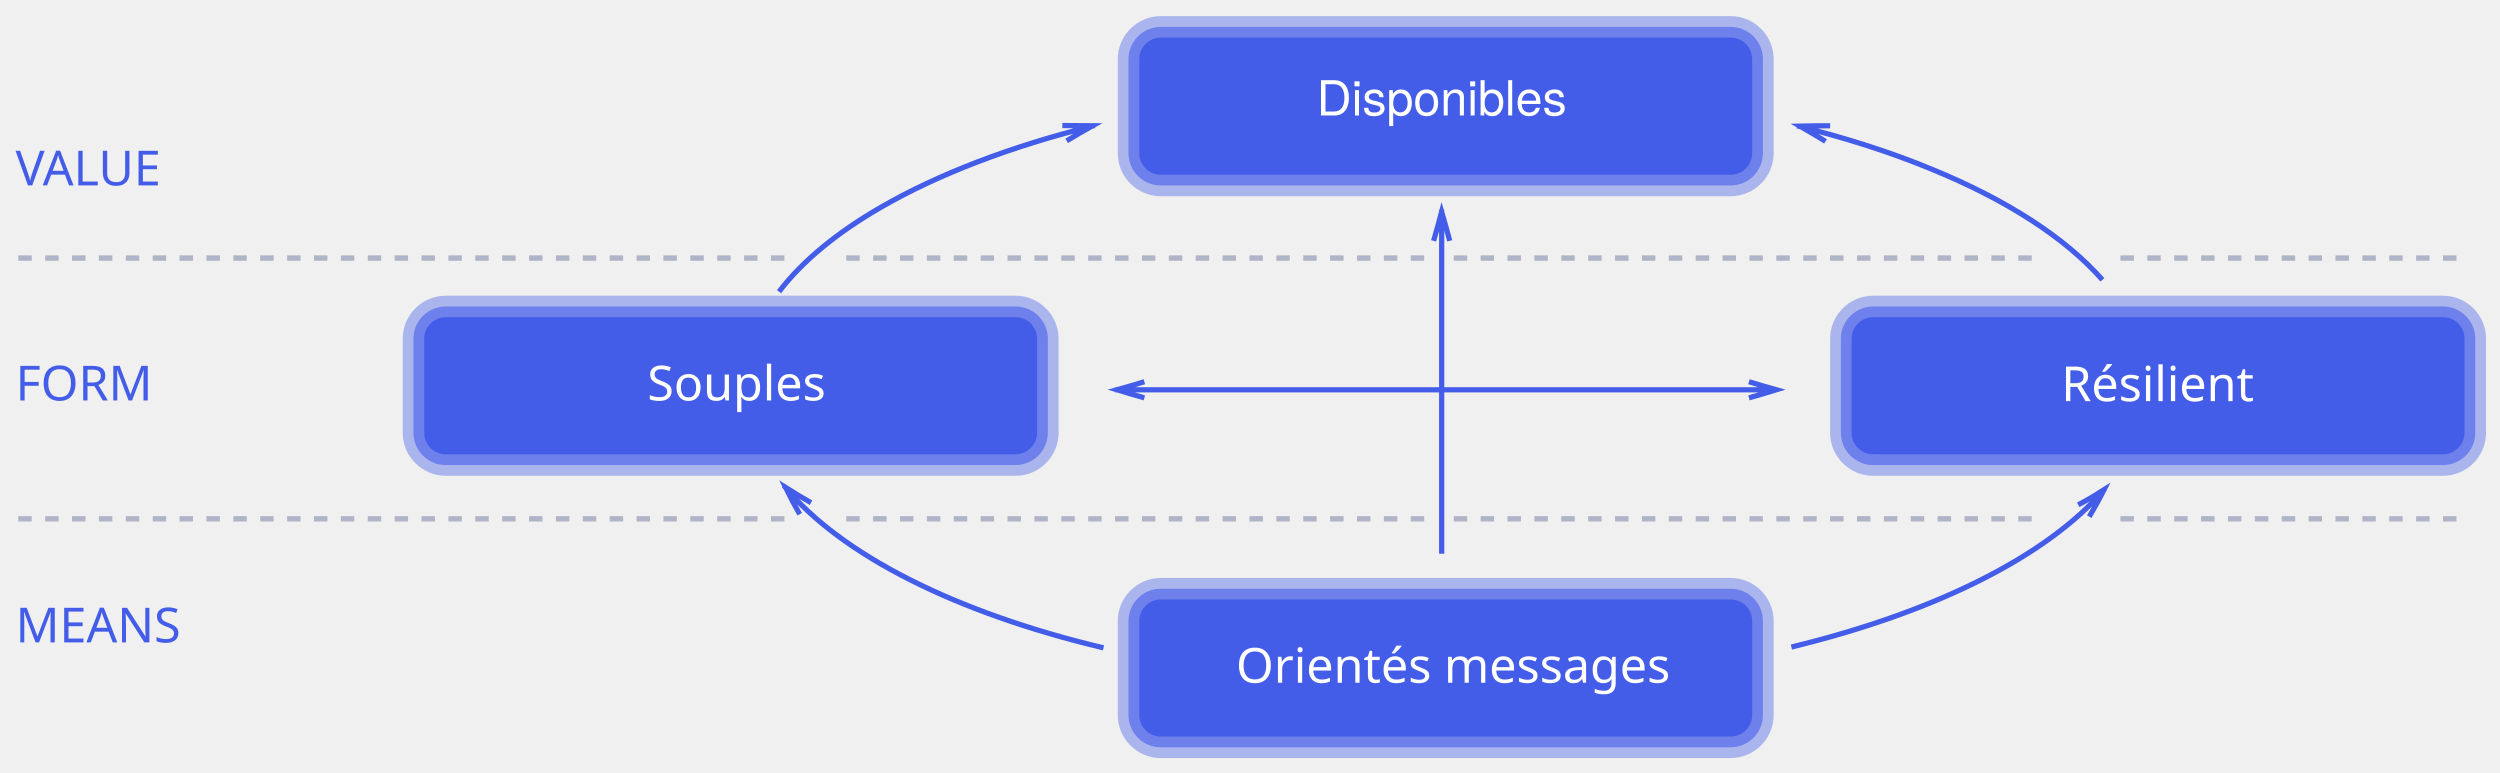
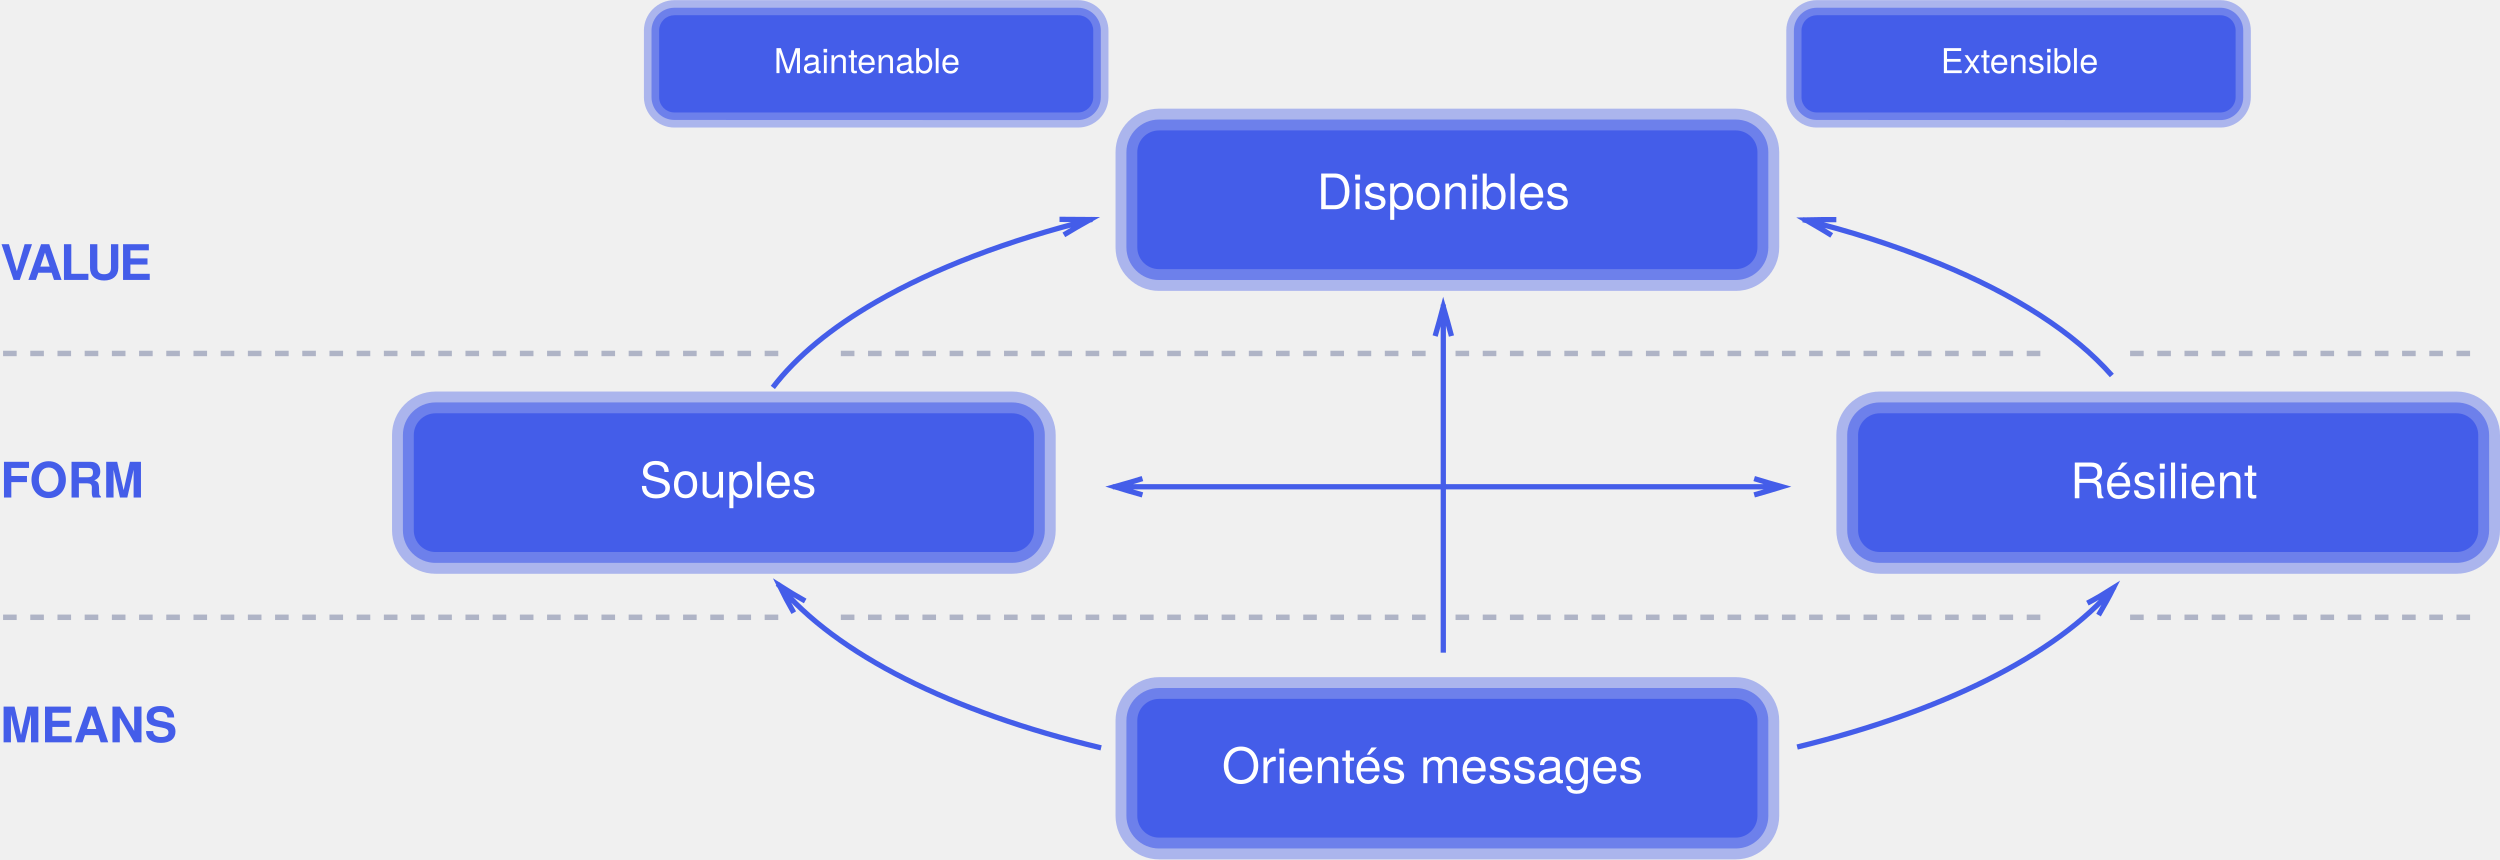
- <svg xmlns="http://www.w3.org/2000/svg" version="1.1" id="Layer_1" x="0px" y="0px" viewBox="0 0 930 287.3" style="enable-background:new 0 0 930 287.3;" xml:space="preserve">
-   <style type="text/css">
- 	.st0{fill:none;stroke:#AFB4C6;stroke-width:2;stroke-miterlimit:10;stroke-dasharray:5;}
- 	.st1{fill:#445DE9;}
- 	.st2{font-family:'HelveticaNeue-Bold';}
- 	.st3{font-size:18px;}
- 	.st4{opacity:0.4;fill:#445DE9;enable-background:new    ;}
- 	.st5{opacity:0.6;fill:#445DE9;enable-background:new    ;}
- 	.st6{fill:#FFFFFF;}
- 	.st7{font-family:'HelveticaNeue';}
- 	.st8{font-family:'HelveticaNeue-Medium';}
- 	.st9{fill:none;stroke:#445DE9;stroke-width:1.94;stroke-miterlimit:10;}
- </style>
-   <g>
+ <svg xmlns="http://www.w3.org/2000/svg" id="Layer_1" data-name="Layer 1" viewBox="0 0 919.13 315.95">
+   <g id="backlayer">
    <g>
-       <line class="st0" x1="6.8" y1="96" x2="291.8" y2="96" />
-       <line class="st0" x1="314.8" y1="96" x2="533.8" y2="96" />
-       <line class="st0" x1="540.8" y1="96" x2="757.8" y2="96" />
-       <line class="st0" x1="788.8" y1="96" x2="914.8" y2="96" />
+       <line x1="1.13" y1="129.95" x2="286.13" y2="129.95" fill="none" stroke="#afb4c6" stroke-miterlimit="10" stroke-width="2" stroke-dasharray="5" />
+       <line x1="309.13" y1="129.95" x2="528.13" y2="129.95" fill="none" stroke="#afb4c6" stroke-miterlimit="10" stroke-width="2" stroke-dasharray="5" />
+       <line x1="535.13" y1="129.95" x2="752.13" y2="129.95" fill="none" stroke="#afb4c6" stroke-miterlimit="10" stroke-width="2" stroke-dasharray="5" />
+       <line x1="783.13" y1="129.95" x2="909.13" y2="129.95" fill="none" stroke="#afb4c6" stroke-miterlimit="10" stroke-width="2" stroke-dasharray="5" />
    </g>
    <g>
-       <line class="st0" x1="6.8" y1="193" x2="291.8" y2="193" />
-       <line class="st0" x1="314.8" y1="193" x2="531.8" y2="193" />
-       <line class="st0" x1="540.8" y1="193" x2="757.8" y2="193" />
-       <line class="st0" x1="788.8" y1="193" x2="914.8" y2="193" />
+       <line x1="1.13" y1="226.95" x2="286.13" y2="226.95" fill="none" stroke="#afb4c6" stroke-miterlimit="10" stroke-width="2" stroke-dasharray="5" />
+       <line x1="309.13" y1="226.95" x2="526.13" y2="226.95" fill="none" stroke="#afb4c6" stroke-miterlimit="10" stroke-width="2" stroke-dasharray="5" />
+       <line x1="535.13" y1="226.95" x2="752.13" y2="226.95" fill="none" stroke="#afb4c6" stroke-miterlimit="10" stroke-width="2" stroke-dasharray="5" />
+       <line x1="783.13" y1="226.95" x2="909.13" y2="226.95" fill="none" stroke="#afb4c6" stroke-miterlimit="10" stroke-width="2" stroke-dasharray="5" />
    </g>
    <g>
-       <text transform="matrix(1 0 0 1 5.7999 148.965)" class="st1 st2 st3">FORM</text>
-       <text transform="matrix(1 0 0 1 5.7999 238.965)" class="st1 st2 st3">MEANS</text>
-       <text transform="matrix(1 0 0 1 5.7999 68.965)" class="st1 st2 st3">VALUE</text>
+       <text transform="translate(0.13 182.91)" font-size="18" fill="#445de9" font-family="HelveticaNeue-Bold, Helvetica Neue" font-weight="700" style="isolation: isolate">FORM</text>
+       <text transform="translate(0.13 272.91)" font-size="18" fill="#445de9" font-family="HelveticaNeue-Bold, Helvetica Neue" font-weight="700" style="isolation: isolate">MEANS</text>
+       <text transform="translate(0.13 102.91)" font-size="18" fill="#445de9" font-family="HelveticaNeue-Bold, Helvetica Neue" font-weight="700" letter-spacing="-0.05em" style="isolation: isolate">VALUE</text>
    </g>
  </g>
-   <g id="Layer_1_1_">
+   <g id="arrows">
+     <path d="M407.2,89.4c-31.1,7.7-58.2,18.1-79.5,30.4-16.3,9.4-29.2,20-37.9,31.4M395.2,89.4c3.9,0,7.3.1,11.2.1-3.4,1.9-6.3,3.6-9.6,5.6M291.6,223.4c21.3,25.8,63.9,47.2,118.9,60.3M297.5,234c-2-3.5-3.6-6.5-5.3-10,3.3,2.1,6.1,3.8,9.5,5.7m364.7,53.7c53.5-13,95.2-33.8,116.6-58.8m-5.8,10.3c2-3.4,3.7-6.4,5.5-10-3.3,2.1-6.2,3.8-9.6,5.6m9-83.7c-13.8-15.7-35.7-29.8-63.6-41.2a353.91,353.91,0,0,0-50-16.1m12.3,0c-3.9,0-7.3,0-11.3.1,3.4,2,6.3,3.6,9.6,5.7M536.3,120.7v128m-3-116.4c1.1-3.8,2-7,3-10.8,1.1,3.8,2,7,3,10.8M414.8,187.7h246m-235.1,3c-3.6-1-6.6-1.9-10.2-3,3.6-1,6.6-1.9,10.2-3m224.9,6c3.6-1,6.6-1.9,10.2-3-3.6-1-6.6-1.9-10.2-3" transform="translate(-5.67 -8.75)" fill="none" stroke="#445de9" stroke-miterlimit="10" stroke-width="1.94" />
+   </g>
+   <g id="traits">
    <g>
-       <path class="st4" d="M431.8,73c-8.8,0-16-7.2-16-16V22c0-8.8,7.2-16,16-16h212c8.8,0,16,7.2,16,16v35c0,8.8-7.2,16-16,16H431.8z" />
-       <path class="st5" d="M431.8,69c-6.6,0-12-5.4-12-12V22c0-6.6,5.4-12,12-12h212c6.6,0,12,5.4,12,12v35c0,6.6-5.4,12-12,12H431.8z" />
-       <path class="st1" d="M643.8,14h-212c-4.4,0-8,3.6-8,8v35c0,4.4,3.6,8,8,8h212c4.4,0,8-3.6,8-8V22C651.8,17.5,648.2,14,643.8,14z" />
-       <text transform="matrix(1 0 0 1 489.7999 42.9651)" class="st6 st7 st3">Disponibles</text>
      <g>
-         <path class="st4" d="M696.8,177c-8.8,0-16-7.2-16-16v-35c0-8.8,7.2-16,16-16h212c8.8,0,16,7.2,16,16v35c0,8.8-7.2,16-16,16H696.8     z" />
-         <path class="st5" d="M696.8,173c-6.6,0-12-5.4-12-12v-35c0-6.6,5.4-12,12-12h212c6.6,0,12,5.4,12,12v35c0,6.6-5.4,12-12,12H696.8     z" />
-         <path class="st1" d="M908.8,118h-212c-4.4,0-8,3.6-8,8v35c0,4.4,3.6,8,8,8h212c4.4,0,8-3.6,8-8v-35     C916.8,121.5,913.2,118,908.8,118z" />
-         <text transform="matrix(1 0 0 1 766.8005 149.2253)" class="st6 st8 st3">Résilient</text>
+         <path d="M431.8,115.7a16,16,0,0,1-16-16v-35a16,16,0,0,1,16-16h212a16,16,0,0,1,16,16v35a16,16,0,0,1-16,16Z" transform="translate(-5.67 -8.75)" fill="#445de9" opacity="0.4" style="isolation: isolate" />
+         <path d="M431.8,111.7a12,12,0,0,1-12-12v-35a12,12,0,0,1,12-12h212a12,12,0,0,1,12,12v35a12,12,0,0,1-12,12Z" transform="translate(-5.67 -8.75)" fill="#445de9" opacity="0.6" style="isolation: isolate" />
+         <path d="M643.8,56.7h-212a8,8,0,0,0-8,8v35a8,8,0,0,0,8,8h212a8,8,0,0,0,8-8v-35A8,8,0,0,0,643.8,56.7Z" transform="translate(-5.67 -8.75)" fill="#445de9" />
+         <text transform="translate(484.13 76.92)" font-size="18" fill="#fff" font-family="HelveticaNeue, Helvetica Neue" style="isolation: isolate">Disponibles</text>
      </g>
      <g>
-         <path class="st4" d="M431.8,282c-8.8,0-16-7.2-16-16v-35c0-8.8,7.2-16,16-16h212c8.8,0,16,7.2,16,16v35c0,8.8-7.2,16-16,16H431.8     z" />
-         <path class="st5" d="M431.8,278c-6.6,0-12-5.4-12-12v-35c0-6.6,5.4-12,12-12h212c6.6,0,12,5.4,12,12v35c0,6.6-5.4,12-12,12H431.8     z" />
-         <path class="st1" d="M643.8,223h-212c-4.4,0-8,3.6-8,8v35c0,4.4,3.6,8,8,8h212c4.4,0,8-3.6,8-8v-35     C651.8,226.5,648.2,223,643.8,223z" />
+         <path d="M253.6,55.65a11.23,11.23,0,0,1-11.2-11.2V20a11.23,11.23,0,0,1,11.2-11.2H402A11.23,11.23,0,0,1,413.2,20v24.5A11.23,11.23,0,0,1,402,55.65Z" transform="translate(-5.67 -8.75)" fill="#445de9" opacity="0.4" style="isolation: isolate" />
+         <path d="M253.6,52.85a8.42,8.42,0,0,1-8.4-8.4V20a8.42,8.42,0,0,1,8.4-8.4H402a8.42,8.42,0,0,1,8.4,8.4v24.5a8.42,8.42,0,0,1-8.4,8.4Z" transform="translate(-5.67 -8.75)" fill="#445de9" opacity="0.6" style="isolation: isolate" />
+         <path d="M402,14.35H253.6A5.62,5.62,0,0,0,248,20v24.5a5.62,5.62,0,0,0,5.6,5.6H402a5.62,5.62,0,0,0,5.6-5.6V20A5.57,5.57,0,0,0,402,14.35Z" transform="translate(-5.67 -8.75)" fill="#445de9" />
+         <text transform="translate(284.53 26.88)" font-size="12.6" fill="#fff" font-family="HelveticaNeue, Helvetica Neue" style="isolation: isolate">Maintenable</text>
      </g>
-       <text transform="matrix(1 0 0 1 459.8 253.9655)" class="st6 st8 st3">Orientés messages</text>
      <g>
-         <path class="st4" d="M165.8,177c-8.8,0-16-7.2-16-16v-35c0-8.8,7.2-16,16-16h212c8.8,0,16,7.2,16,16v35c0,8.8-7.2,16-16,16H165.8     z" />
-         <path class="st5" d="M165.8,173c-6.6,0-12-5.4-12-12v-35c0-6.6,5.4-12,12-12h212c6.6,0,12,5.4,12,12v35c0,6.6-5.4,12-12,12H165.8     z" />
-         <path class="st1" d="M377.8,118h-212c-4.4,0-8,3.6-8,8v35c0,4.4,3.6,8,8,8h212c4.4,0,8-3.6,8-8v-35     C385.8,121.5,382.2,118,377.8,118z" />
-         <text transform="matrix(1 0 0 1 240.7999 148.965)" class="st6 st8 st3">Souples</text>
+         <path d="M673.6,55.65a11.23,11.23,0,0,1-11.2-11.2V20a11.23,11.23,0,0,1,11.2-11.2H822A11.23,11.23,0,0,1,833.2,20v24.5A11.23,11.23,0,0,1,822,55.65Z" transform="translate(-5.67 -8.75)" fill="#445de9" opacity="0.4" style="isolation: isolate" />
+         <path d="M673.6,52.85a8.42,8.42,0,0,1-8.4-8.4V20a8.42,8.42,0,0,1,8.4-8.4H822a8.42,8.42,0,0,1,8.4,8.4v24.5a8.42,8.42,0,0,1-8.4,8.4Z" transform="translate(-5.67 -8.75)" fill="#445de9" opacity="0.6" style="isolation: isolate" />
+         <path d="M822,14.35H673.6A5.62,5.62,0,0,0,668,20v24.5a5.62,5.62,0,0,0,5.6,5.6H822a5.62,5.62,0,0,0,5.6-5.6V20A5.57,5.57,0,0,0,822,14.35Z" transform="translate(-5.67 -8.75)" fill="#445de9" />
+         <text transform="translate(713.53 26.88)" font-size="12.6" fill="#fff" font-family="HelveticaNeue, Helvetica Neue" style="isolation: isolate">Extensible</text>
+       </g>
+       <g>
+         <path d="M696.8,219.7a16,16,0,0,1-16-16v-35a16,16,0,0,1,16-16h212a16,16,0,0,1,16,16v35a16,16,0,0,1-16,16Z" transform="translate(-5.67 -8.75)" fill="#445de9" opacity="0.4" style="isolation: isolate" />
+         <path d="M696.8,215.7a12,12,0,0,1-12-12v-35a12,12,0,0,1,12-12h212a12,12,0,0,1,12,12v35a12,12,0,0,1-12,12Z" transform="translate(-5.67 -8.75)" fill="#445de9" opacity="0.6" style="isolation: isolate" />
+         <path d="M908.8,160.7h-212a8,8,0,0,0-8,8v35a8,8,0,0,0,8,8h212a8,8,0,0,0,8-8v-35A8,8,0,0,0,908.8,160.7Z" transform="translate(-5.67 -8.75)" fill="#445de9" />
+         <text transform="translate(761.13 183.18)" font-size="18" fill="#fff" font-family="HelveticaNeue-Medium, Helvetica Neue" style="isolation: isolate">Résilient</text>
+       </g>
+       <g>
+         <path d="M431.8,324.7a16,16,0,0,1-16-16v-35a16,16,0,0,1,16-16h212a16,16,0,0,1,16,16v35a16,16,0,0,1-16,16Z" transform="translate(-5.67 -8.75)" fill="#445de9" opacity="0.4" style="isolation: isolate" />
+         <path d="M431.8,320.7a12,12,0,0,1-12-12v-35a12,12,0,0,1,12-12h212a12,12,0,0,1,12,12v35a12,12,0,0,1-12,12Z" transform="translate(-5.67 -8.75)" fill="#445de9" opacity="0.6" style="isolation: isolate" />
+         <path d="M643.8,265.7h-212a8,8,0,0,0-8,8v35a8,8,0,0,0,8,8h212a8,8,0,0,0,8-8v-35A8,8,0,0,0,643.8,265.7Z" transform="translate(-5.67 -8.75)" fill="#445de9" />
+         <text transform="translate(449.24 287.92)" font-size="18" fill="#fff" font-family="HelveticaNeue-Medium, Helvetica Neue" style="isolation: isolate">Orientés messages</text>
+       </g>
+       <g>
+         <path d="M165.8,219.7a16,16,0,0,1-16-16v-35a16,16,0,0,1,16-16h212a16,16,0,0,1,16,16v35a16,16,0,0,1-16,16Z" transform="translate(-5.67 -8.75)" fill="#445de9" opacity="0.4" style="isolation: isolate" />
+         <path d="M165.8,215.7a12,12,0,0,1-12-12v-35a12,12,0,0,1,12-12h212a12,12,0,0,1,12,12v35a12,12,0,0,1-12,12Z" transform="translate(-5.67 -8.75)" fill="#445de9" opacity="0.6" style="isolation: isolate" />
+         <path d="M377.8,160.7h-212a8,8,0,0,0-8,8v35a8,8,0,0,0,8,8h212a8,8,0,0,0,8-8v-35A8,8,0,0,0,377.8,160.7Z" transform="translate(-5.67 -8.75)" fill="#445de9" />
+         <text transform="translate(235.13 182.91)" font-size="18" fill="#fff" font-family="HelveticaNeue-Medium, Helvetica Neue" style="isolation: isolate">Souples</text>
      </g>
    </g>
  </g>
-   <g id="Layer_2">
-     <path class="st9" d="M407.2,46.7c-31.1,7.7-58.2,18.1-79.5,30.4c-16.3,9.4-29.2,20-37.9,31.4 M395.2,46.7c3.9,0,7.3,0.1,11.2,0.1   c-3.4,1.9-6.3,3.6-9.6,5.6 M291.6,180.7c21.3,25.8,63.9,47.2,118.9,60.3 M297.5,191.3c-2-3.5-3.6-6.5-5.3-10   c3.3,2.1,6.1,3.8,9.5,5.7 M666.4,240.7c53.5-13,95.2-33.8,116.6-58.8 M777.2,192.2c2-3.4,3.7-6.4,5.5-10c-3.3,2.1-6.2,3.8-9.6,5.6    M782.1,104.1c-13.8-15.7-35.7-29.8-63.6-41.2c-15-6.2-31.8-11.6-50-16.1 M680.8,46.8c-3.9,0-7.3,0-11.3,0.1c3.4,2,6.3,3.6,9.6,5.7    M536.3,78v128 M533.3,89.6c1.1-3.8,2-7,3-10.8c1.1,3.8,2,7,3,10.8 M414.8,145h246 M425.7,148c-3.6-1-6.6-1.9-10.2-3   c3.6-1,6.6-1.9,10.2-3 M650.6,148c3.6-1,6.6-1.9,10.2-3c-3.6-1-6.6-1.9-10.2-3" />
-   </g>
</svg>
